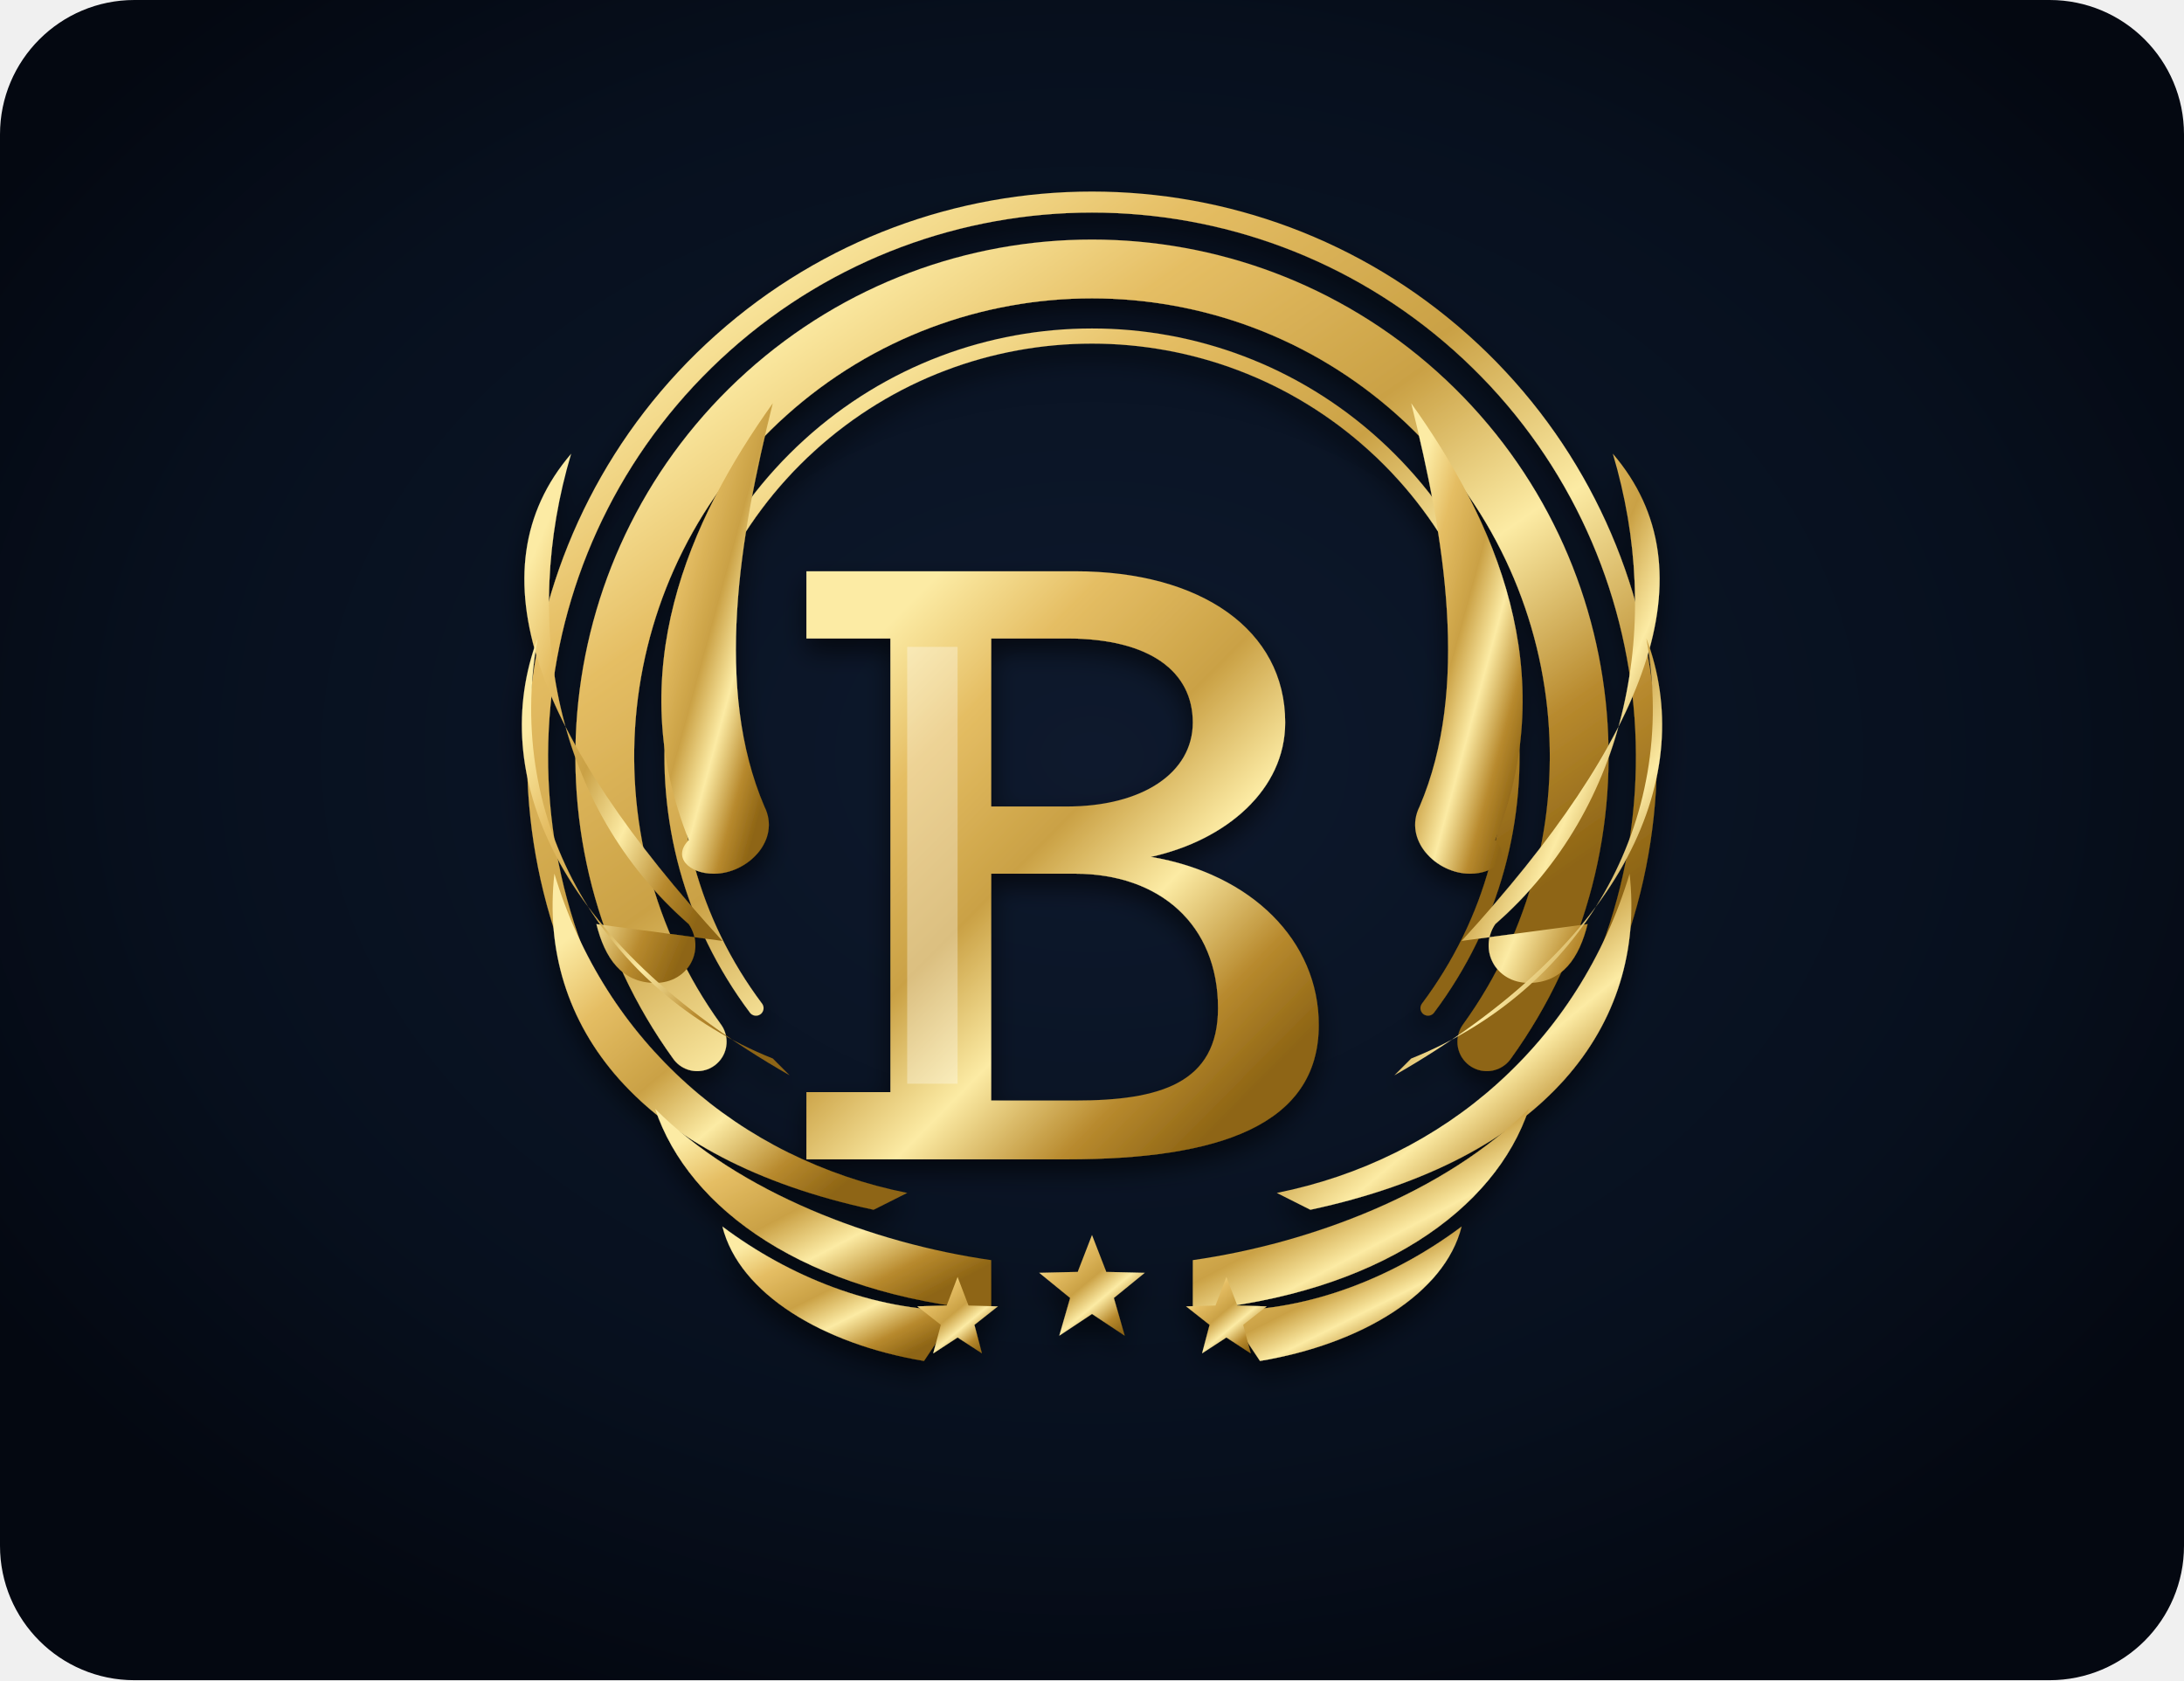
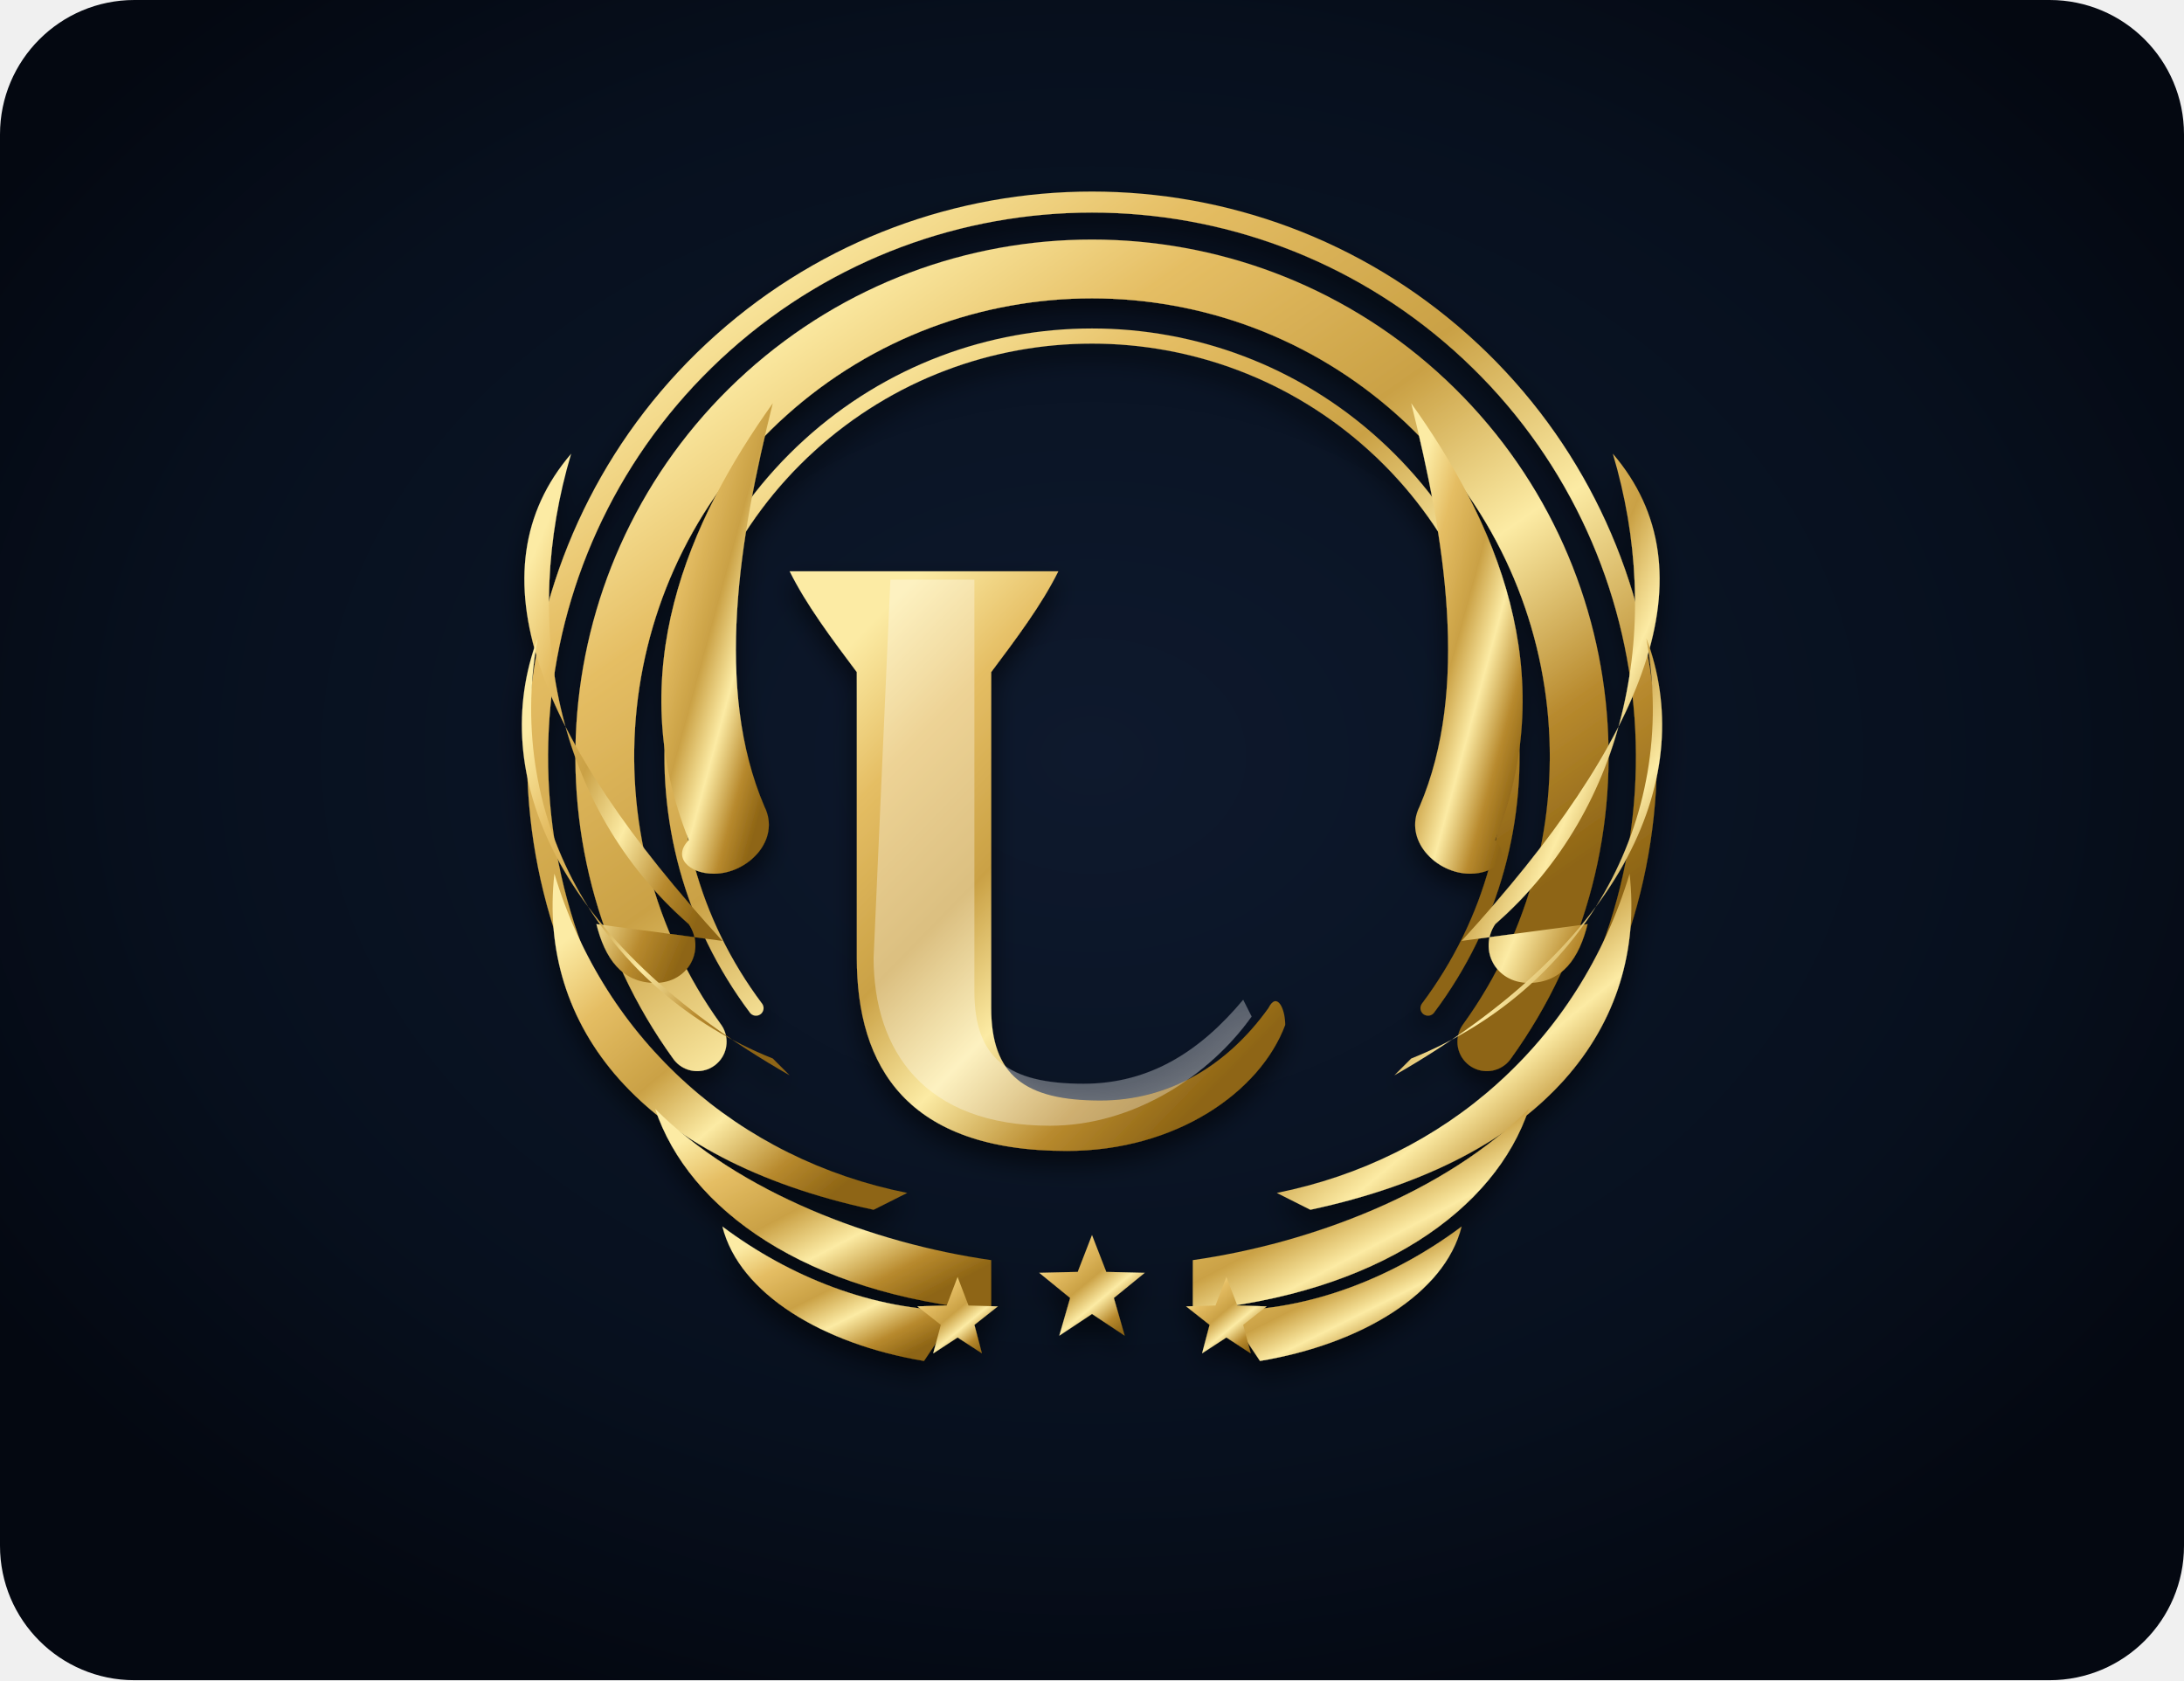
<svg xmlns="http://www.w3.org/2000/svg" viewBox="0 0 260 200" width="100%" height="100%">
  <defs>
    <linearGradient id="goldGradient" x1="15%" y1="10%" x2="85%" y2="90%">
      <stop offset="0%" stop-color="#FCEBA4" />
      <stop offset="20%" stop-color="#E5BE64" />
      <stop offset="45%" stop-color="#CAA145" />
      <stop offset="65%" stop-color="#FCEBA4" />
      <stop offset="85%" stop-color="#B88A2E" />
      <stop offset="100%" stop-color="#8E6515" />
    </linearGradient>
    <radialGradient id="bgGlow" cx="50%" cy="45%" r="60%">
      <stop offset="0%" stop-color="#0E192D" />
      <stop offset="70%" stop-color="#07101E" />
      <stop offset="100%" stop-color="#040811" />
    </radialGradient>
    <filter id="goldGlow" x="-20%" y="-20%" width="140%" height="140%">
      <feDropShadow dx="0" dy="1.5" stdDeviation="1.5" flood-color="#000000" flood-opacity="0.6" />
    </filter>
  </defs>
  <rect width="260" height="200" rx="16" fill="url(#bgGlow)" />
  <g filter="url(#goldGlow)">
    <path d="M 76 128 A 66 66 0 1 1 184 128" stroke="url(#goldGradient)" stroke-width="2.5" stroke-linecap="round" fill="none" />
    <path d="M 83 124 A 58 58 0 1 1 177 124" stroke="url(#goldGradient)" stroke-width="7" stroke-linecap="round" fill="none" />
    <path d="M 90 120 A 50 50 0 1 1 170 120" stroke="url(#goldGradient)" stroke-width="1.8" stroke-linecap="round" fill="none" />
    <g fill="url(#goldGradient)">
      <path d="M 82 100 C 74 80 82 62 92 48 C 88 64 85 82 91 96 C 93 100 89 104 85 104 C 82 104 80 102 82 100 Z" />
      <path d="M 86 112 C 64 88 56 68 68 54 C 62 74 66 96 82 110 C 84 113 82 117 78 117 C 74 117 72 114 71 110 Z" />
      <path d="M 94 128 C 66 112 58 92 64 76 C 60 98 72 118 92 126 Z" />
      <path d="M 104 144 C 76 138 64 122 66 104 C 72 124 88 138 108 142 Z" />
      <path d="M 118 156 C 96 154 82 144 78 132 C 88 142 104 148 118 150 Z" />
      <path d="M 110 162 C 98 160 88 154 86 146 C 94 152 104 156 114 156 Z" />
    </g>
    <g fill="url(#goldGradient)">
      <path d="M 178 100 C 186 80 178 62 168 48 C 172 64 175 82 169 96 C 167 100 171 104 175 104 C 178 104 180 102 178 100 Z" />
      <path d="M 174 112 C 196 88 204 68 192 54 C 198 74 194 96 178 110 C 176 113 178 117 182 117 C 186 117 188 114 189 110 Z" />
      <path d="M 166 128 C 194 112 202 92 196 76 C 200 98 188 118 168 126 Z" />
      <path d="M 156 144 C 184 138 196 122 194 104 C 188 124 172 138 152 142 Z" />
      <path d="M 142 156 C 164 154 178 144 182 132 C 172 142 156 148 142 150 Z" />
      <path d="M 150 162 C 162 160 172 154 174 146 C 166 152 156 156 146 156 Z" />
    </g>
    <g fill="url(#goldGradient)">
-       <path fill-rule="evenodd" d="M 96,68 L 128,68 C 143,68 153,75 153,86 C 153,94 146,100 137,102 C 149,104 157,112 157,122 C 157,134 145,138 127,138 L 96,138 L 96,130 L 106,130 L 106,76 L 96,76 Z M 118,76 L 127,76 C 137,76 142,80 142,86 C 142,92 136,96 127,96 L 118,96 Z M 118,104 L 128,104 C 138,104 145,110 145,120 C 145,129 138,131 128,131 L 118,131 Z" />
-       <path d="M 108 77 L 114 77 L 114 129 L 108 129 Z" fill="#FFFFFF" fill-opacity="0.32" />
+       <path d="M 104 68 L 126 68 C 124 72 121 76 118 80 L 118 120 C 118 128 122 131 131 131 C 139 131 146 127 151 120 C 152 118 153 120 153 122 C 150 130 140 137 127 137 C 108 137 102 127 102 114 L 102 80 C 99 76 96 72 94 68 Z" />
+       <path d="M 106 69 L 116 69 L 116 118 C 116 126 120 129 129 129 C 137 129 143 125 148 119 L 149 121 C 144 128 135 134 125 134 C 110 134 104 125 104 114 Z" fill="#FFFFFF" fill-opacity="0.32" />
    </g>
    <polygon points="130.0,147.0 131.7,151.4 136.3,151.5 132.6,154.5 133.9,159.0 130.0,156.4 126.1,159.0 127.4,154.5 123.7,151.5 128.3,151.4" fill="url(#goldGradient)" />
    <polygon points="114.0,152.0 115.3,155.4 118.8,155.5 116.0,157.7 116.9,161.1 114.0,159.2 111.1,161.1 112.0,157.7 109.2,155.5 112.7,155.4" fill="url(#goldGradient)" />
    <polygon points="146.0,152.0 147.3,155.4 150.8,155.5 148.0,157.7 148.9,161.1 146.0,159.2 143.1,161.1 144.0,157.7 141.2,155.5 144.7,155.4" fill="url(#goldGradient)" />
  </g>
</svg>
